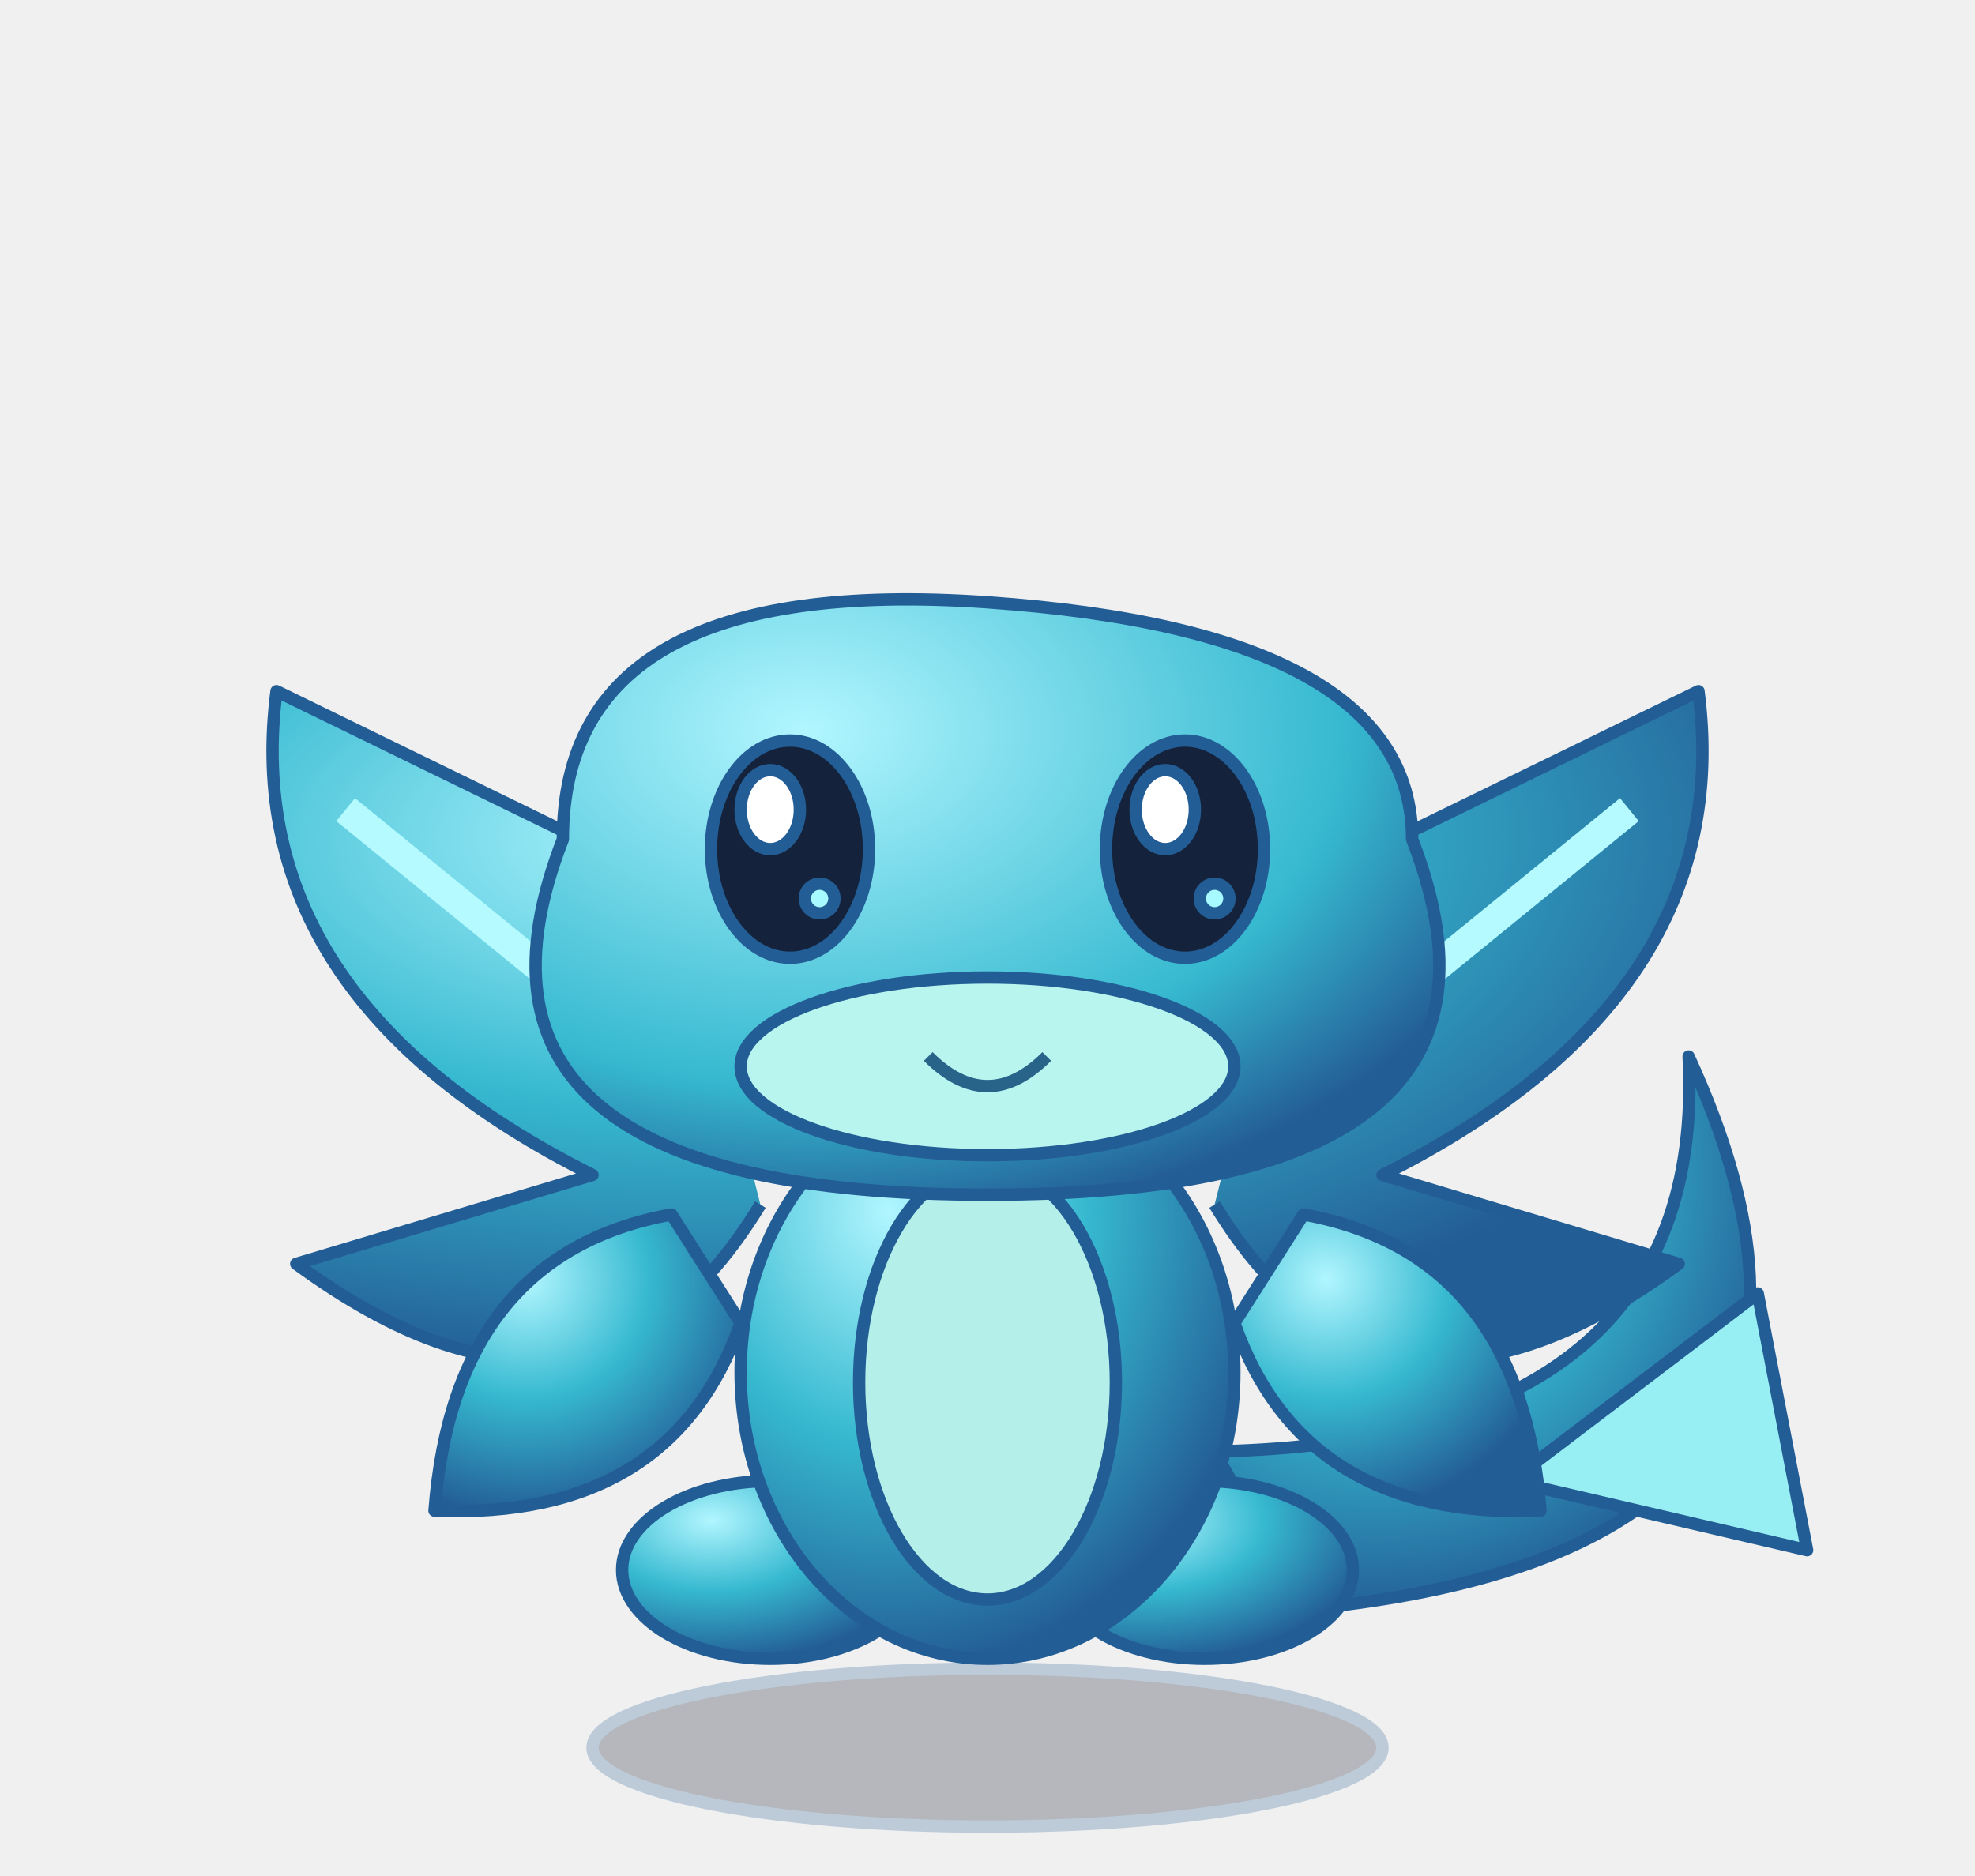
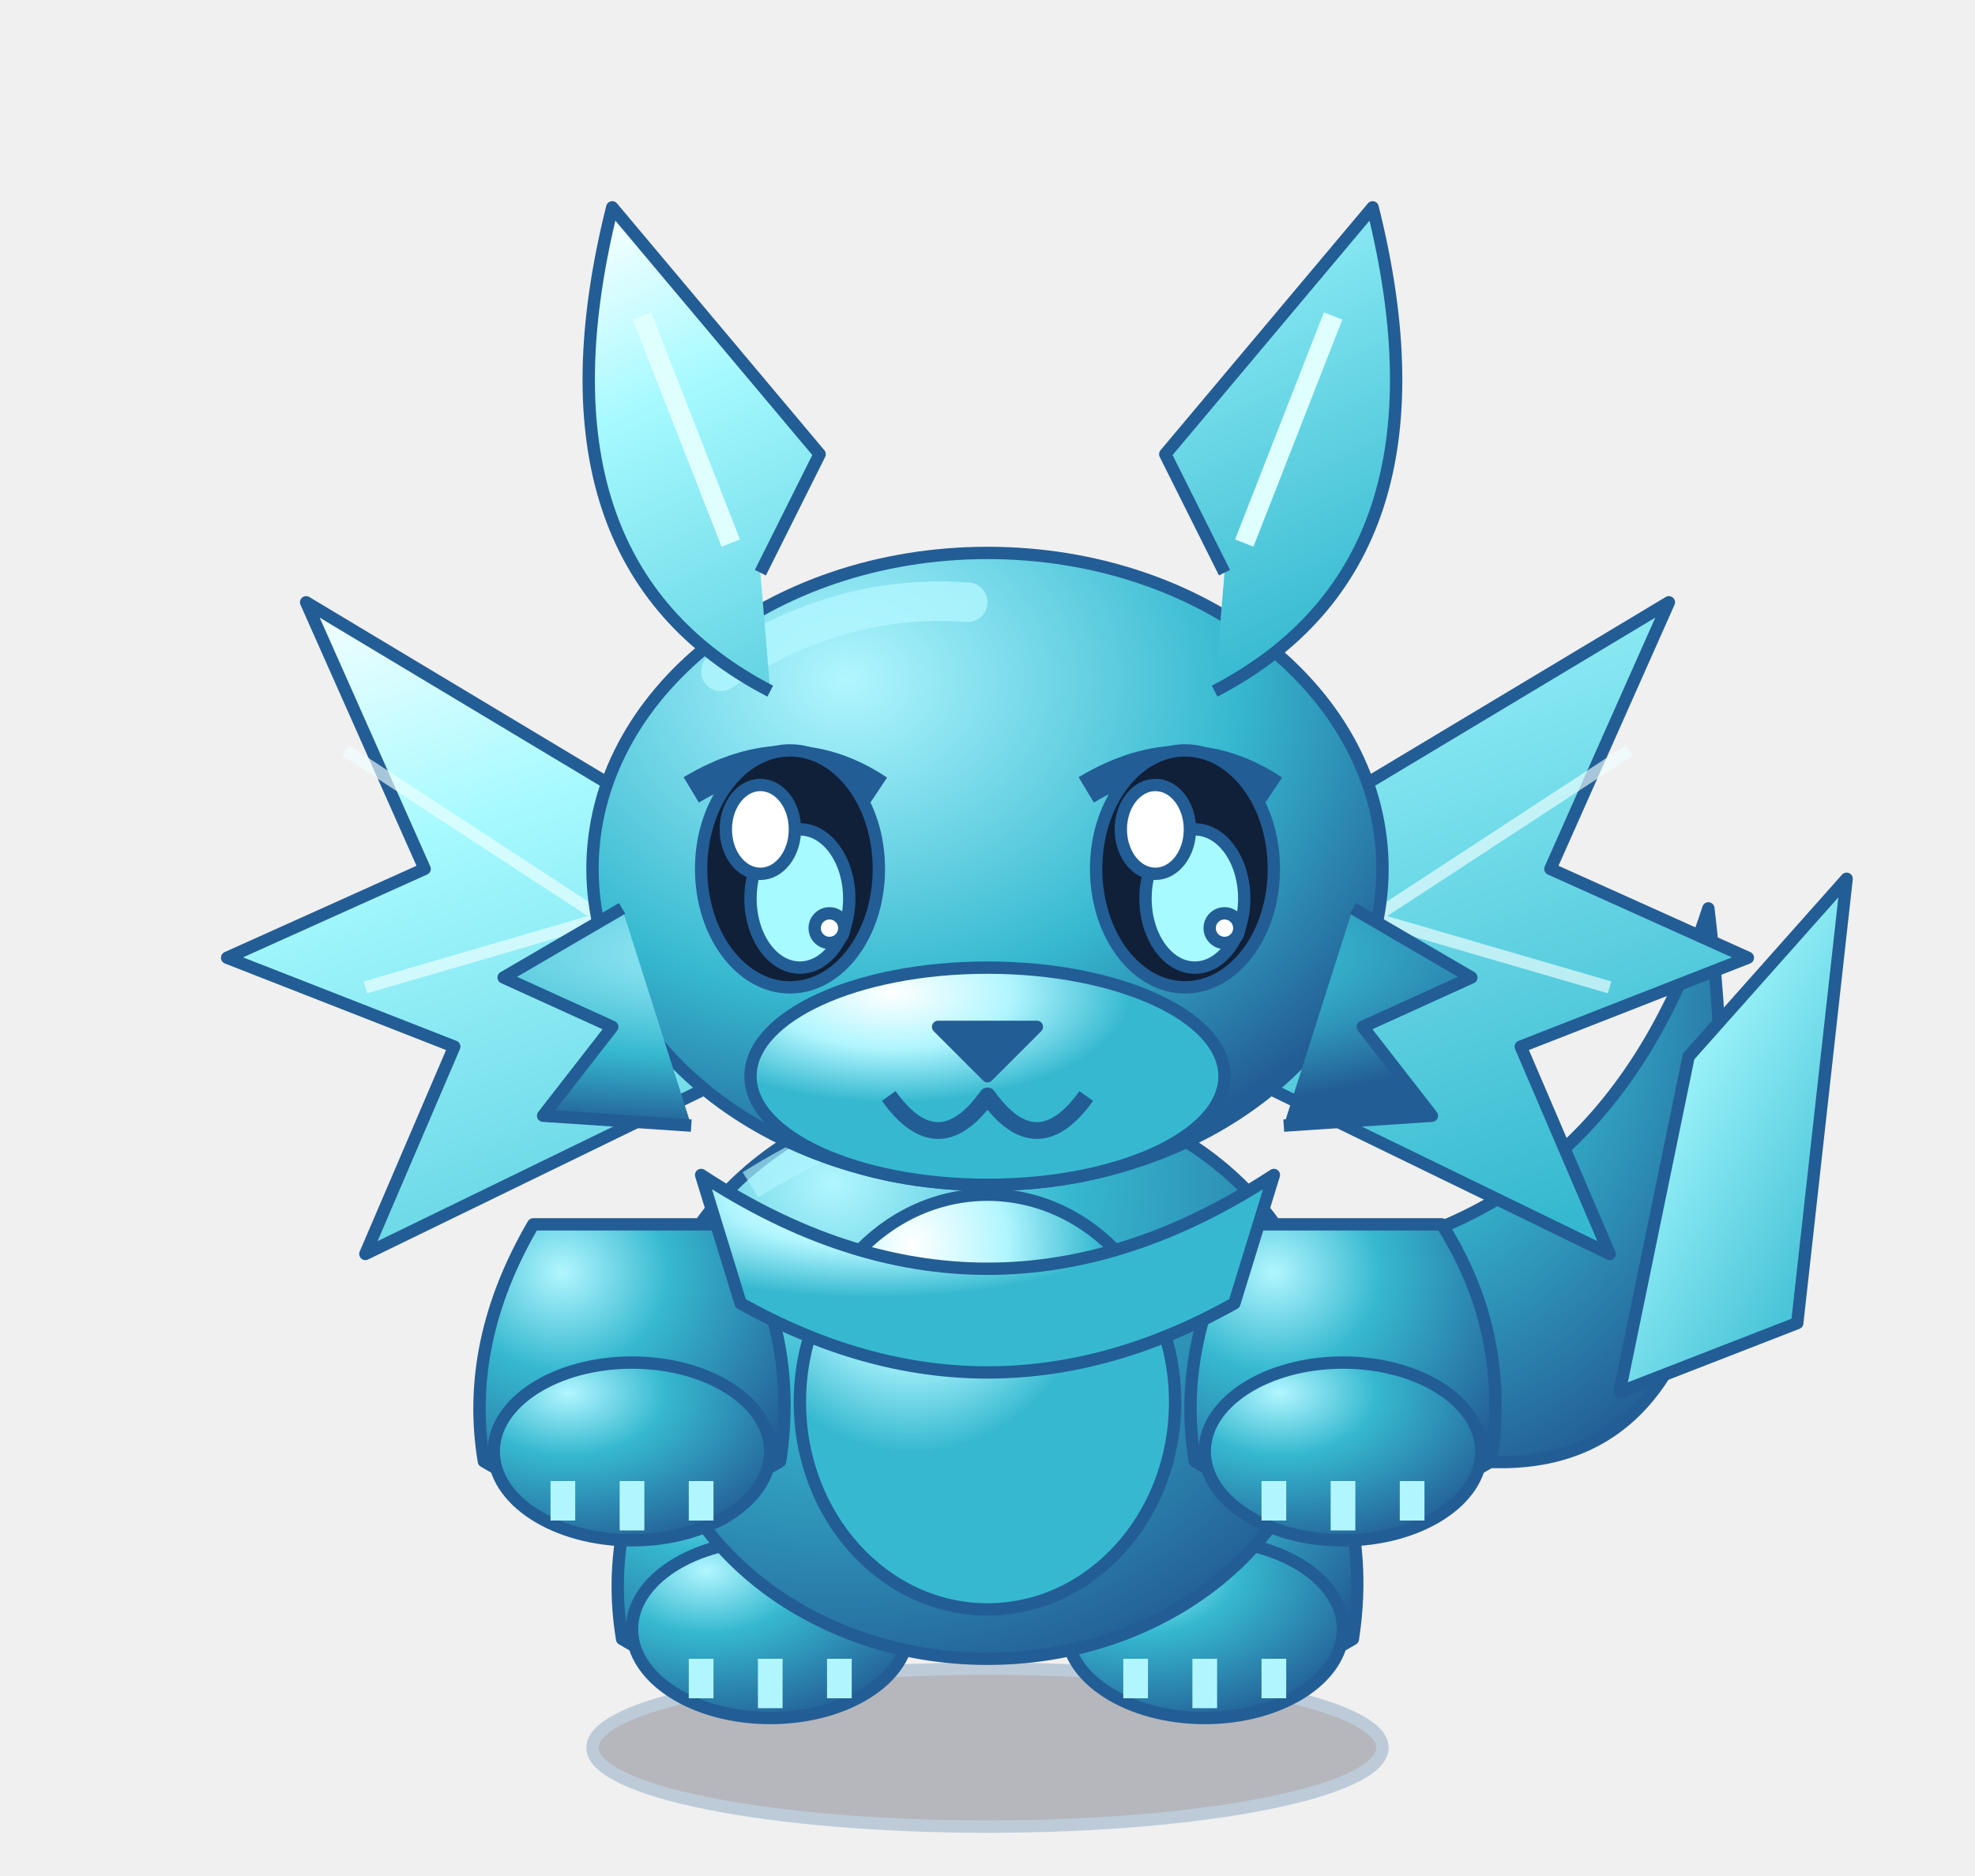
<svg xmlns="http://www.w3.org/2000/svg" viewBox="0 0 200 190">
  <defs>
-     <radialGradient id="tidefin-down-body" cx="30%" cy="22%" r="80%">
+     <radialGradient id="tidefin-down-body" cx="27%" cy="17%" r="92%">
      <stop stop-color="#b1f6ff" />
-       <stop offset=".5" stop-color="#36b9d0" />
+       <stop offset=".38" stop-color="#36b9d0" />
      <stop offset="1" stop-color="#235d95" />
    </radialGradient>
-     <radialGradient id="tidefin-down-face" cx="30%" cy="22%" r="85%">
+     <radialGradient id="tidefin-down-face" cx="32%" cy="20%" r="83%">
      <stop stop-color="#b1f6ff" />
-       <stop offset=".7" stop-color="#36b9d0" />
+       <stop offset=".6" stop-color="#36b9d0" />
      <stop offset="1" stop-color="#235d95" />
    </radialGradient>
+     <radialGradient id="tidefin-down-pearl" cx="30%" cy="12%">
+       <stop stop-color="#ffffff" />
+       <stop offset=".5" stop-color="#b1f6ff" />
+       <stop offset="1" stop-color="#36b9d0" />
+     </radialGradient>
+     <linearGradient id="tidefin-down-jewel" x2=".8" y2="1">
+       <stop stop-color="#ffffff" />
+       <stop offset=".28" stop-color="#a7faff" />
+       <stop offset="1" stop-color="#36b9d0" />
+     </linearGradient>
    <radialGradient id="tidefin-down-shine">
-       <stop stop-color="white" />
-       <stop offset=".3" stop-color="#a7faff" />
+       <stop stop-color="#ffffff" />
+       <stop offset=".4" stop-color="#a7faff" />
      <stop offset="1" stop-color="#36b9d0" />
    </radialGradient>
  </defs>
  <g stroke="#235d95" stroke-width="1.25" stroke-linejoin="round">
    <ellipse cx="100" cy="177" rx="40" ry="8" fill="#060d24" opacity=".25" />
    <g class="fighter-tail">
-       <path d="M123 147q50-1 48-40 23 50-39 56Z" fill="url(#tidefin-down-body)" />
-       <path d="m153 150 30 7-5-26Z" fill="#98eff3" />
+       <path d="M128 141q54 27 45-49-11 34-44 36Z" fill="url(#tidefin-down-body)" />
+       <path d="m171 107 16-18-5 45-18 7Z" fill="url(#tidefin-down-jewel)" />
    </g>
    <g class="fighter-wings">
-       <path d="M69 90 28 70q-4 31 32 49l-30 9q30 22 47-6m54-32 41-20q4 31-32 49l30 9q-30 22-47-6" fill="url(#tidefin-down-body)" />
-       <path d="M35 82l27 22m103-22-27 22" stroke="#b4faff" stroke-width="3" />
+       <path d="M66 82 31 61l12 27-20 9 23 9-9 21 37-18m60-27 35-21-12 27 20 9-23 9 9 21-37-18" fill="url(#tidefin-down-jewel)" />
+       <path d="M35 76 61 93 37 100m128-24-26 17 24 7" stroke="#efffff" fill="none" opacity=".65" />
    </g>
    <g class="fighter-legL">
-       <ellipse cx="78" cy="159" rx="15" ry="9" fill="url(#tidefin-down-body)" />
+       <path d="M68 142q-7 12-5 24 15 9 30 0 2-13-5-24Z" fill="url(#tidefin-down-body)" />
+       <ellipse cx="78" cy="165" rx="14" ry="9" fill="url(#tidefin-down-body)" />
+       <path d="m71 168v4m7-4v5m7-5v4" stroke="#b1f6ff" stroke-width="2.5" />
    </g>
    <g class="fighter-legR">
-       <ellipse cx="122" cy="159" rx="15" ry="9" fill="url(#tidefin-down-body)" />
+       <path d="M112 142q-7 12-5 24 15 9 30 0 2-13-5-24Z" fill="url(#tidefin-down-body)" />
+       <ellipse cx="122" cy="165" rx="14" ry="9" fill="url(#tidefin-down-body)" />
+       <path d="m115 168v4m7-4v5m7-5v4" stroke="#b1f6ff" stroke-width="2.5" />
    </g>
    <g class="fighter-torso">
-       <ellipse cx="100" cy="139" rx="25" ry="29" fill="url(#tidefin-down-body)" />
-       <ellipse cx="100" cy="140" rx="13" ry="22" fill="#b4efe9" />
+       <ellipse cx="100" cy="139" rx="34" ry="29" fill="url(#tidefin-down-body)" />
+       <ellipse cx="100" cy="142" rx="19" ry="21" fill="url(#tidefin-down-pearl)" />
+       <path d="M76 120q16-10 27-7" stroke="#b1f6ff" stroke-width="3" opacity=".65" fill="none" />
    </g>
    <g class="fighter-armL">
-       <path d="M68 123q-22 4-24 30 24 1 31-19Z" fill="url(#tidefin-down-body)" />
+       <path d="M54 124q-7 12-5 24 15 9 30 0 2-13-5-24Z" fill="url(#tidefin-down-body)" />
+       <ellipse cx="64" cy="147" rx="14" ry="9" fill="url(#tidefin-down-body)" />
+       <path d="m57 150v4m7-4v5m7-5v4" stroke="#b1f6ff" stroke-width="2.5" />
    </g>
    <g class="fighter-armR">
-       <path d="M132 123q22 4 24 30-24 1-31-19Z" fill="url(#tidefin-down-body)" />
+       <path d="M126 124q-7 12-5 24 15 9 30 0 2-13-5-24Z" fill="url(#tidefin-down-body)" />
+       <ellipse cx="136" cy="147" rx="14" ry="9" fill="url(#tidefin-down-body)" />
+       <path d="m129 150v4m7-4v5m7-5v4" stroke="#b1f6ff" stroke-width="2.5" />
    </g>
-     <g class="fighter-head">
-       <path d="M57 85q0-27 43-24t43 24q14 36-43 36T57 85Z" fill="url(#tidefin-down-face)" />
-       <ellipse cx="100" cy="108" rx="25" ry="9" fill="#b9f5ef" />
-       <path d="M94 107q6 6 12 0" stroke="#28638a" fill="none" />
+     <g class="fighter-face">
+       <g class="fighter-head">
+         <ellipse cx="100" cy="88" rx="40" ry="32" fill="url(#tidefin-down-face)" />
+         <path d="M63 92 51 99l11 5-7 9 15 1m67-22 12 7-11 5 7 9-15 1" fill="url(#tidefin-down-face)" />
+         <ellipse cx="100" cy="109" rx="24" ry="11" fill="url(#tidefin-down-pearl)" />
+         <path d="m95 104 5 5 5-5Z" fill="#235d95" />
+         <path d="M90 111q5 7 10 0 5 7 10 0" stroke="#235d95" fill="none" stroke-width="1.7" />
+         <path d="M73 68q12-8 25-7" stroke="#b1f6ff" stroke-width="4" stroke-linecap="round" opacity=".8" fill="none" />
+       </g>
+       <g class="fighter-ears">
+         <path d="M78 70Q53 57 62 21l21 25-6 12m46 12q25-13 16-49l-21 25 6 12" fill="url(#tidefin-down-jewel)" />
+         <path d="m65 32 9 23m61-23-9 23" stroke="#dfffff" stroke-width="2" />
+       </g>
+       <g class="fighter-eyes">
+         <path d="M70 80q10-6 19 0" stroke="#235d95" stroke-width="3" fill="none" />
+         <ellipse cx="80" cy="88" rx="9" ry="12" fill="#102038" />
+         <ellipse cx="81" cy="91" rx="5" ry="7" fill="#a7faff" />
+         <ellipse cx="77" cy="84" rx="3.5" ry="4.5" fill="#ffffff" />
+         <circle cx="84" cy="94" r="1.5" fill="#fff" />
+         <path d="M110 80q10-6 19 0" stroke="#235d95" stroke-width="3" fill="none" />
+         <ellipse cx="120" cy="88" rx="9" ry="12" fill="#102038" />
+         <ellipse cx="121" cy="91" rx="5" ry="7" fill="#a7faff" />
+         <ellipse cx="117" cy="84" rx="3.5" ry="4.5" fill="#ffffff" />
+         <circle cx="124" cy="94" r="1.5" fill="#fff" />
+       </g>
+       <g class="fighter-flame" />
    </g>
-     <g class="fighter-ears" />
-     <g class="fighter-eyes">
-       <ellipse cx="80" cy="86" rx="8" ry="11" fill="#14233b" />
-       <ellipse cx="78" cy="82" rx="3" ry="4" fill="white" />
-       <circle cx="83" cy="91" r="1.5" fill="#a7faff" />
-       <ellipse cx="120" cy="86" rx="8" ry="11" fill="#14233b" />
-       <ellipse cx="118" cy="82" rx="3" ry="4" fill="white" />
-       <circle cx="123" cy="91" r="1.5" fill="#a7faff" />
+     <g class="fighter-scarf">
+       <path d="M71 119q29 19 58 0l-4 13q-25 14-50 0Z" fill="url(#tidefin-down-pearl)" />
    </g>
-     <g class="fighter-scarf" />
-     <g class="fighter-flame" />
  </g>
</svg>
